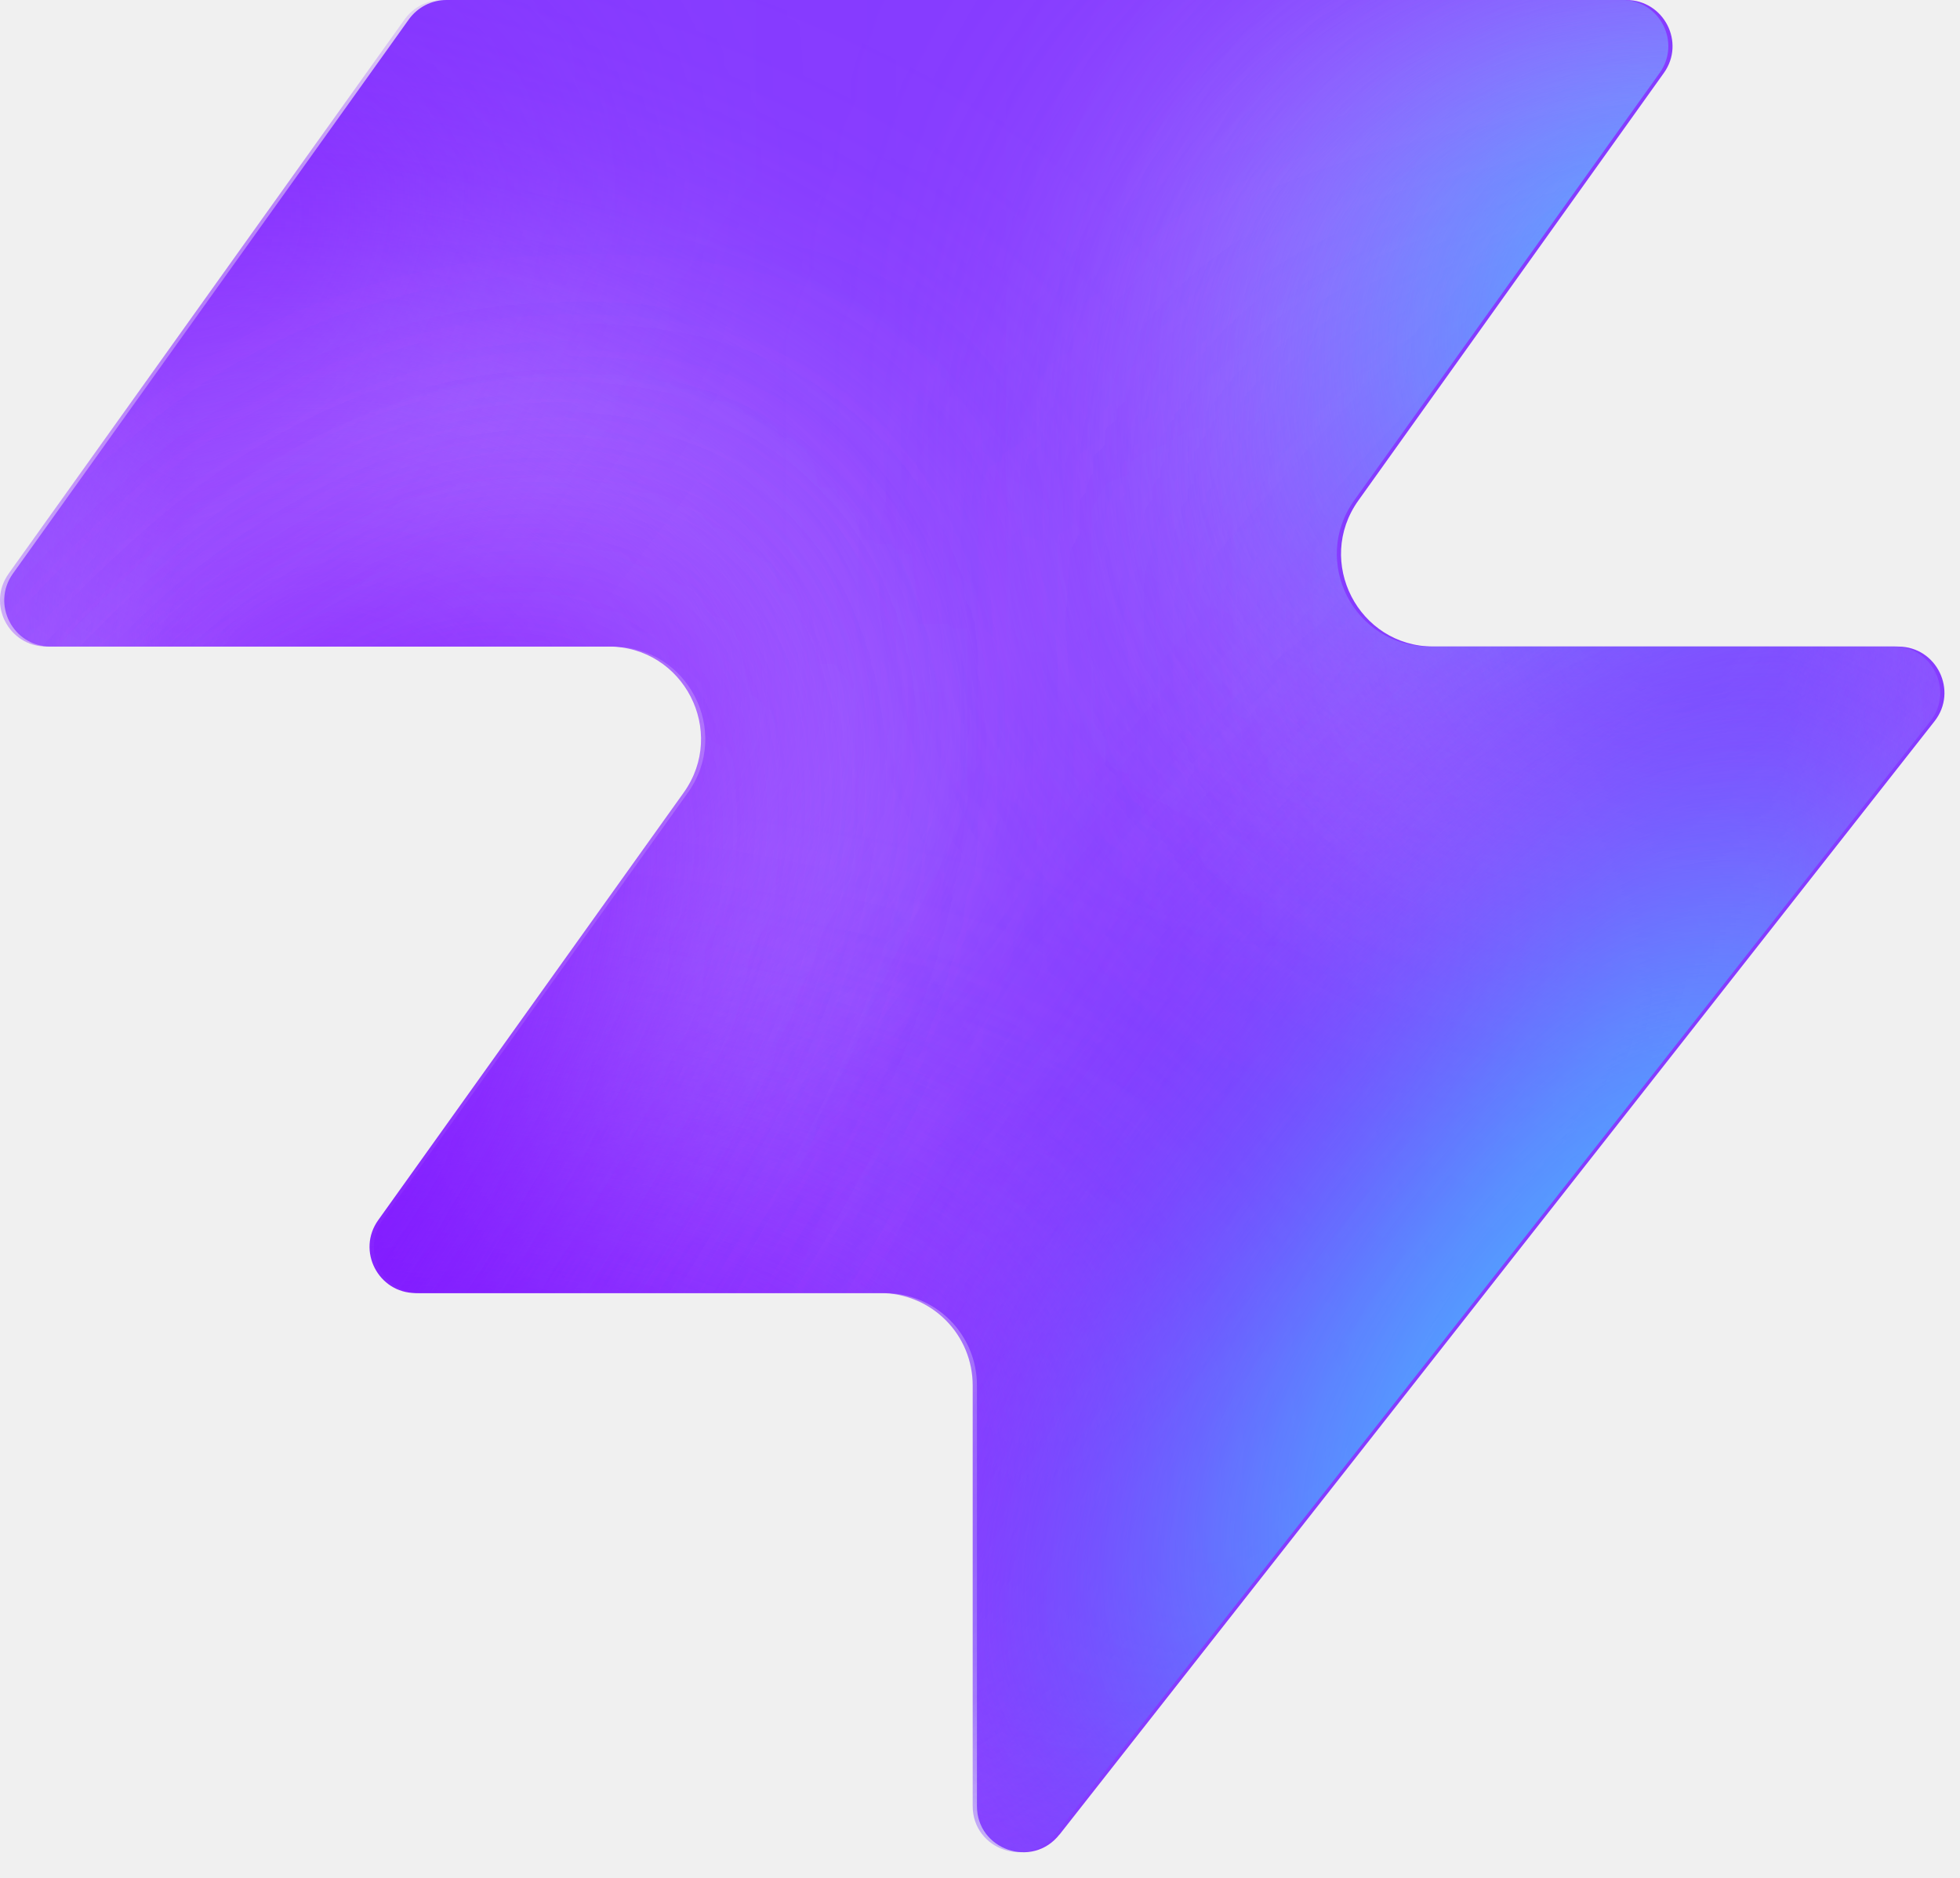
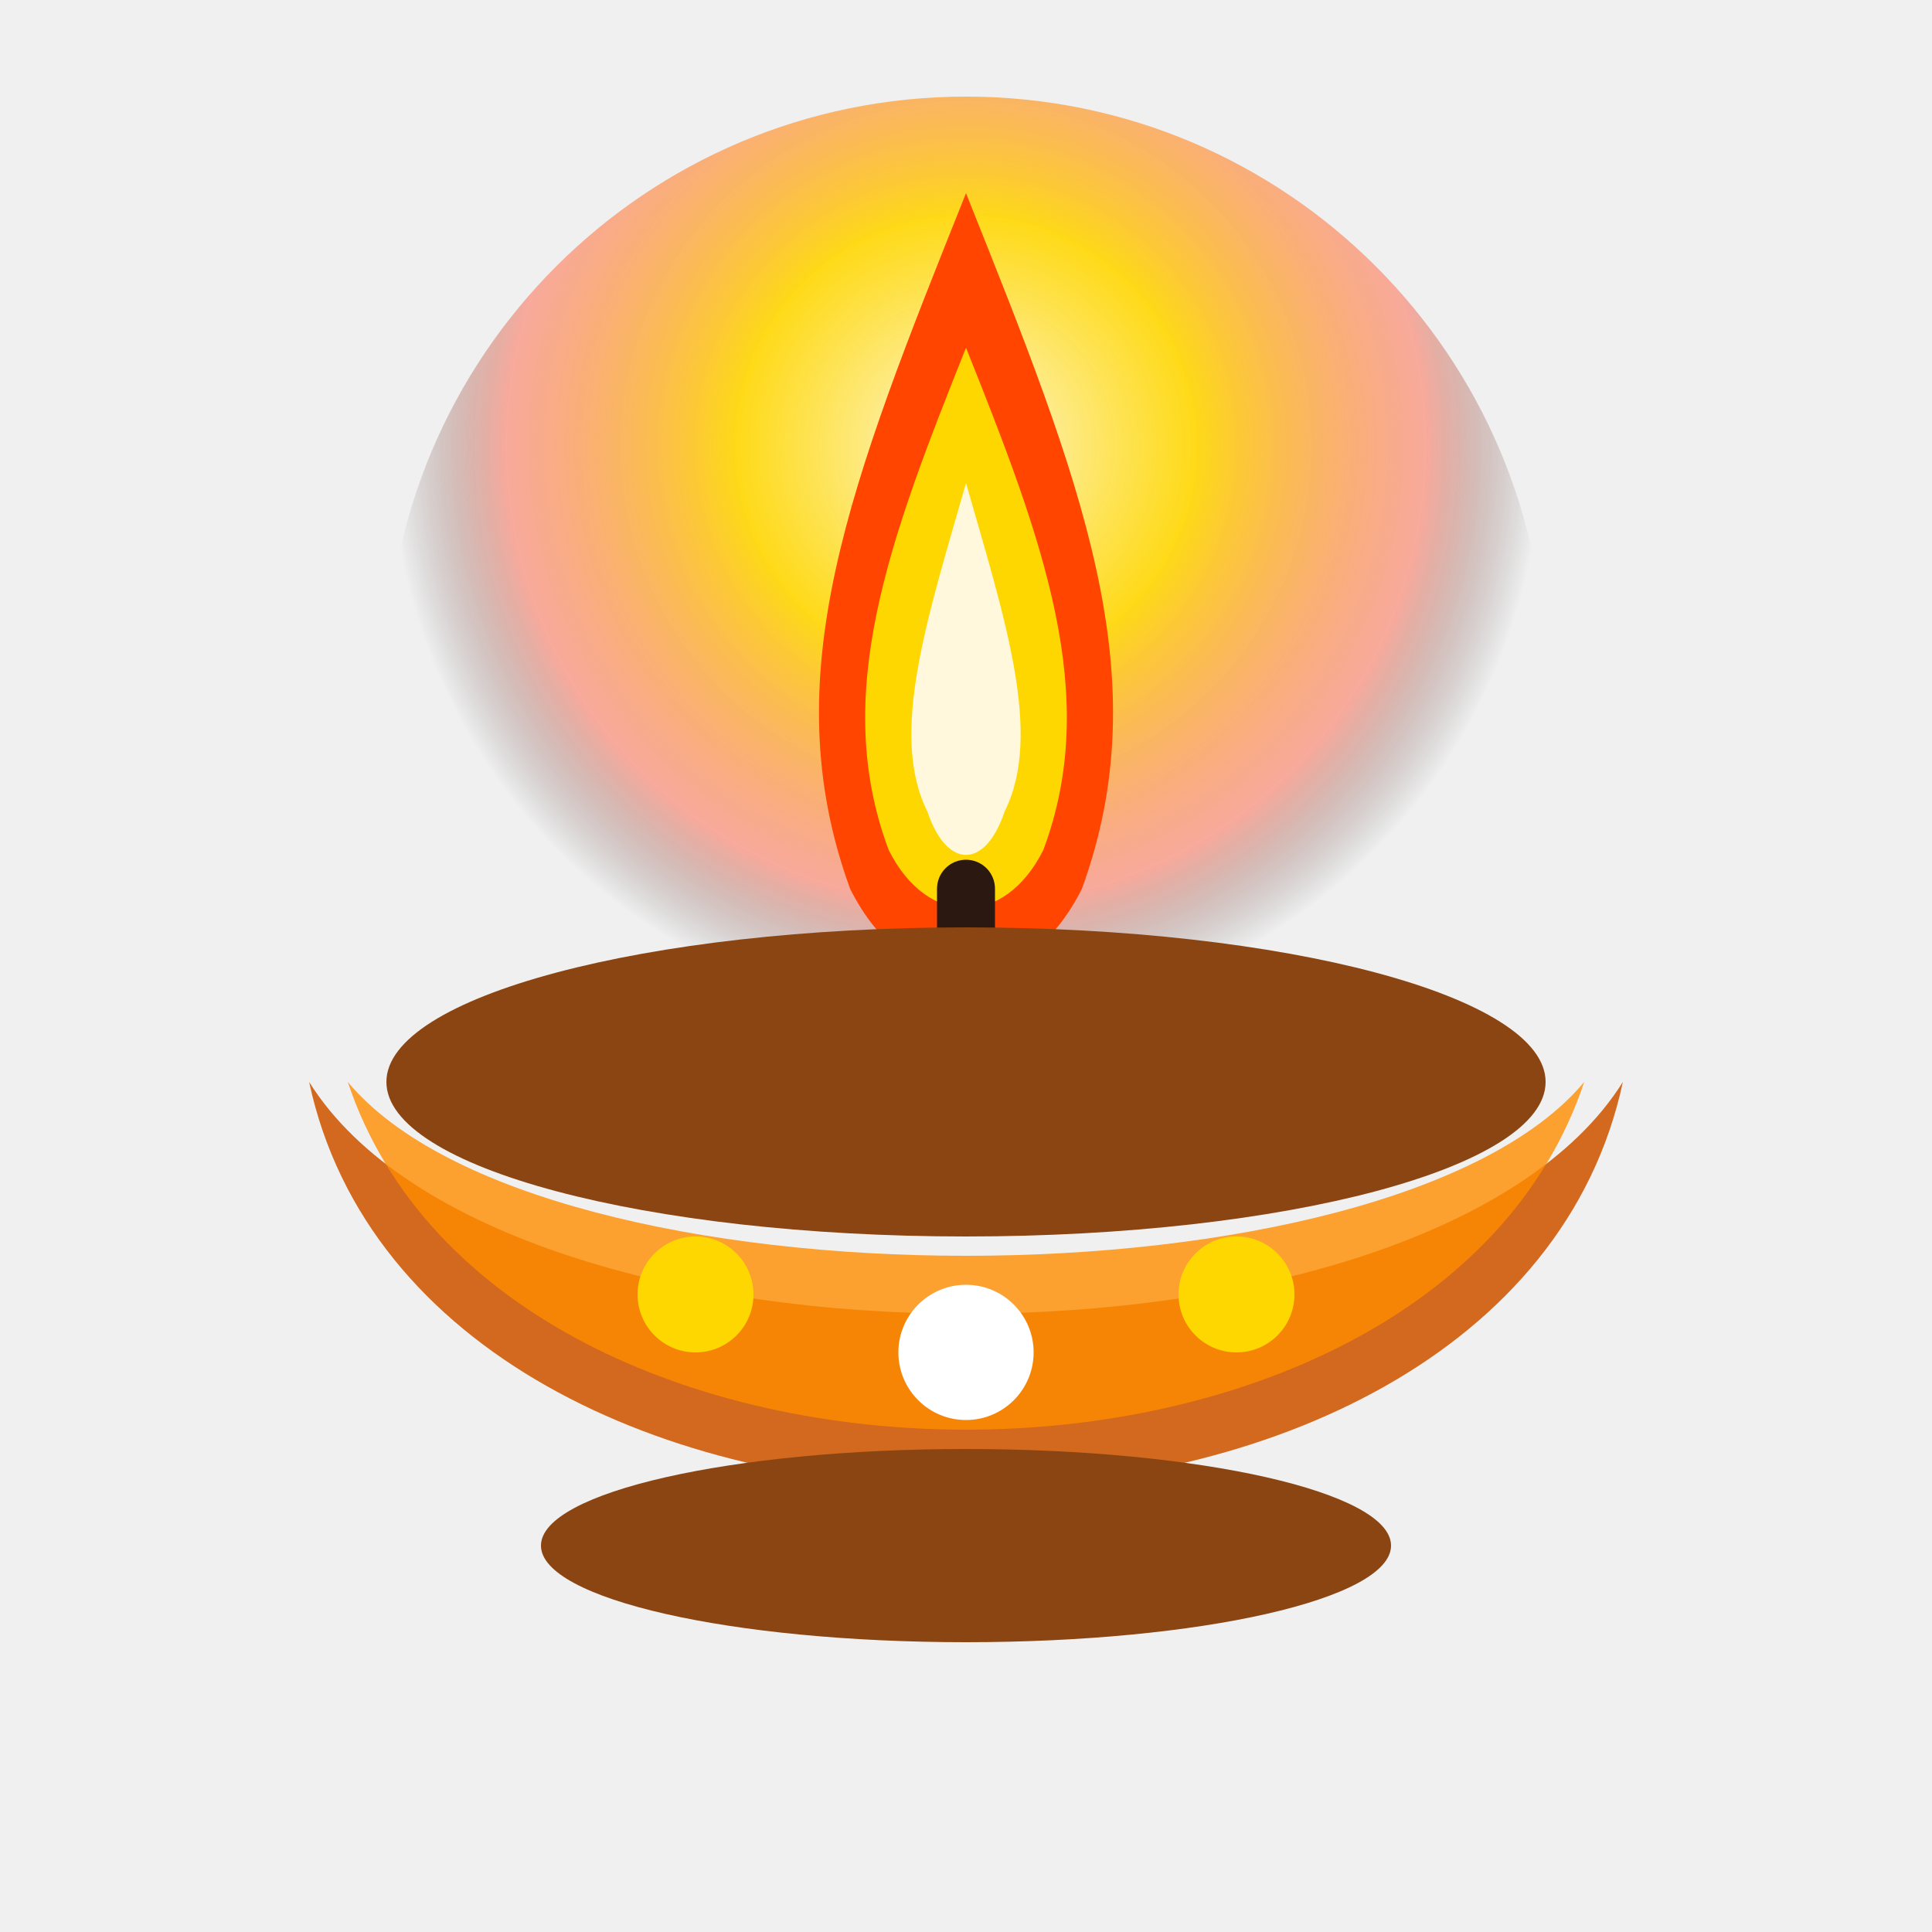
- <svg xmlns="http://www.w3.org/2000/svg" width="48" height="46" fill="none" viewBox="0 0 48 46">
-   <path fill="#863bff" d="M25.946 44.938c-.664.845-2.021.375-2.021-.698V33.937a2.26 2.26 0 0 0-2.262-2.262H10.287c-.92 0-1.456-1.04-.92-1.788l7.48-10.471c1.07-1.497 0-3.578-1.842-3.578H1.237c-.92 0-1.456-1.04-.92-1.788L10.013.474c.214-.297.556-.474.92-.474h28.894c.92 0 1.456 1.04.92 1.788l-7.48 10.471c-1.07 1.498 0 3.579 1.842 3.579h11.377c.943 0 1.473 1.088.89 1.83L25.947 44.94z" style="fill:#863bff;fill:color(display-p3 .525 .23 1);fill-opacity:1" />
-   <mask id="a" width="48" height="46" x="0" y="0" maskUnits="userSpaceOnUse" style="mask-type:alpha">
-     <path fill="#000" d="M25.842 44.938c-.664.844-2.021.375-2.021-.698V33.937a2.26 2.26 0 0 0-2.262-2.262H10.183c-.92 0-1.456-1.04-.92-1.788l7.48-10.471c1.07-1.498 0-3.579-1.842-3.579H1.133c-.92 0-1.456-1.04-.92-1.787L9.91.473c.214-.297.556-.474.92-.474h28.894c.92 0 1.456 1.04.92 1.788l-7.48 10.471c-1.07 1.498 0 3.578 1.842 3.578h11.377c.943 0 1.473 1.088.89 1.832L25.843 44.94z" style="fill:#000;fill-opacity:1" />
-   </mask>
-   <g mask="url(#a)">
-     <g filter="url(#b)">
-       <ellipse cx="5.508" cy="14.704" fill="#ede6ff" rx="5.508" ry="14.704" style="fill:#ede6ff;fill:color(display-p3 .927 .903 1);fill-opacity:1" transform="matrix(.00324 1 1 -.00324 -4.47 31.516)" />
-     </g>
-     <g filter="url(#c)">
-       <ellipse cx="10.399" cy="29.851" fill="#ede6ff" rx="10.399" ry="29.851" style="fill:#ede6ff;fill:color(display-p3 .927 .903 1);fill-opacity:1" transform="matrix(.00324 1 1 -.00324 -39.328 7.883)" />
-     </g>
-     <g filter="url(#d)">
-       <ellipse cx="5.508" cy="30.487" fill="#7e14ff" rx="5.508" ry="30.487" style="fill:#7e14ff;fill:color(display-p3 .492 .077 1);fill-opacity:1" transform="rotate(89.814 -25.913 -14.639)scale(1 -1)" />
-     </g>
-     <g filter="url(#e)">
-       <ellipse cx="5.508" cy="30.599" fill="#7e14ff" rx="5.508" ry="30.599" style="fill:#7e14ff;fill:color(display-p3 .492 .077 1);fill-opacity:1" transform="rotate(89.814 -32.644 -3.334)scale(1 -1)" />
-     </g>
-     <g filter="url(#f)">
-       <ellipse cx="5.508" cy="30.599" fill="#7e14ff" rx="5.508" ry="30.599" style="fill:#7e14ff;fill:color(display-p3 .492 .077 1);fill-opacity:1" transform="matrix(.00324 1 1 -.00324 -34.34 30.47)" />
-     </g>
-     <g filter="url(#g)">
-       <ellipse cx="14.072" cy="22.078" fill="#ede6ff" rx="14.072" ry="22.078" style="fill:#ede6ff;fill:color(display-p3 .927 .903 1);fill-opacity:1" transform="rotate(93.35 24.506 48.493)scale(-1 1)" />
-     </g>
-     <g filter="url(#h)">
-       <ellipse cx="3.47" cy="21.501" fill="#7e14ff" rx="3.47" ry="21.501" style="fill:#7e14ff;fill:color(display-p3 .492 .077 1);fill-opacity:1" transform="rotate(89.009 28.708 47.59)scale(-1 1)" />
-     </g>
-     <g filter="url(#i)">
-       <ellipse cx="3.47" cy="21.501" fill="#7e14ff" rx="3.47" ry="21.501" style="fill:#7e14ff;fill:color(display-p3 .492 .077 1);fill-opacity:1" transform="rotate(89.009 28.708 47.59)scale(-1 1)" />
-     </g>
-     <g filter="url(#j)">
-       <ellipse cx=".387" cy="8.972" fill="#7e14ff" rx="4.407" ry="29.108" style="fill:#7e14ff;fill:color(display-p3 .492 .077 1);fill-opacity:1" transform="rotate(39.51 .387 8.972)" />
-     </g>
-     <g filter="url(#k)">
-       <ellipse cx="47.523" cy="-6.092" fill="#7e14ff" rx="4.407" ry="29.108" style="fill:#7e14ff;fill:color(display-p3 .492 .077 1);fill-opacity:1" transform="rotate(37.892 47.523 -6.092)" />
-     </g>
-     <g filter="url(#l)">
-       <ellipse cx="41.412" cy="6.333" fill="#47bfff" rx="5.971" ry="9.665" style="fill:#47bfff;fill:color(display-p3 .28 .748 1);fill-opacity:1" transform="rotate(37.892 41.412 6.333)" />
-     </g>
-     <g filter="url(#m)">
-       <ellipse cx="-1.879" cy="38.332" fill="#7e14ff" rx="4.407" ry="29.108" style="fill:#7e14ff;fill:color(display-p3 .492 .077 1);fill-opacity:1" transform="rotate(37.892 -1.88 38.332)" />
-     </g>
-     <g filter="url(#n)">
-       <ellipse cx="-1.879" cy="38.332" fill="#7e14ff" rx="4.407" ry="29.108" style="fill:#7e14ff;fill:color(display-p3 .492 .077 1);fill-opacity:1" transform="rotate(37.892 -1.88 38.332)" />
-     </g>
-     <g filter="url(#o)">
-       <ellipse cx="35.651" cy="29.907" fill="#7e14ff" rx="4.407" ry="29.108" style="fill:#7e14ff;fill:color(display-p3 .492 .077 1);fill-opacity:1" transform="rotate(37.892 35.651 29.907)" />
-     </g>
-     <g filter="url(#p)">
-       <ellipse cx="38.418" cy="32.4" fill="#47bfff" rx="5.971" ry="15.297" style="fill:#47bfff;fill:color(display-p3 .28 .748 1);fill-opacity:1" transform="rotate(37.892 38.418 32.4)" />
-     </g>
-   </g>
+ <svg xmlns="http://www.w3.org/2000/svg" viewBox="0 0 100 100">
  <defs>
-     <filter id="b" width="60.045" height="41.654" x="-19.77" y="16.149" color-interpolation-filters="sRGB" filterUnits="userSpaceOnUse">
-       <feFlood flood-opacity="0" result="BackgroundImageFix" />
-       <feBlend in="SourceGraphic" in2="BackgroundImageFix" result="shape" />
-       <feGaussianBlur result="effect1_foregroundBlur_2002_17158" stdDeviation="7.659" />
-     </filter>
-     <filter id="c" width="90.34" height="51.437" x="-54.613" y="-7.533" color-interpolation-filters="sRGB" filterUnits="userSpaceOnUse">
-       <feFlood flood-opacity="0" result="BackgroundImageFix" />
-       <feBlend in="SourceGraphic" in2="BackgroundImageFix" result="shape" />
-       <feGaussianBlur result="effect1_foregroundBlur_2002_17158" stdDeviation="7.659" />
-     </filter>
-     <filter id="d" width="79.355" height="29.4" x="-49.64" y="2.03" color-interpolation-filters="sRGB" filterUnits="userSpaceOnUse">
-       <feFlood flood-opacity="0" result="BackgroundImageFix" />
-       <feBlend in="SourceGraphic" in2="BackgroundImageFix" result="shape" />
-       <feGaussianBlur result="effect1_foregroundBlur_2002_17158" stdDeviation="4.596" />
-     </filter>
-     <filter id="e" width="79.579" height="29.4" x="-45.045" y="20.029" color-interpolation-filters="sRGB" filterUnits="userSpaceOnUse">
-       <feFlood flood-opacity="0" result="BackgroundImageFix" />
-       <feBlend in="SourceGraphic" in2="BackgroundImageFix" result="shape" />
-       <feGaussianBlur result="effect1_foregroundBlur_2002_17158" stdDeviation="4.596" />
-     </filter>
-     <filter id="f" width="79.579" height="29.4" x="-43.513" y="21.178" color-interpolation-filters="sRGB" filterUnits="userSpaceOnUse">
-       <feFlood flood-opacity="0" result="BackgroundImageFix" />
-       <feBlend in="SourceGraphic" in2="BackgroundImageFix" result="shape" />
-       <feGaussianBlur result="effect1_foregroundBlur_2002_17158" stdDeviation="4.596" />
-     </filter>
-     <filter id="g" width="74.749" height="58.852" x="15.756" y="-17.901" color-interpolation-filters="sRGB" filterUnits="userSpaceOnUse">
-       <feFlood flood-opacity="0" result="BackgroundImageFix" />
-       <feBlend in="SourceGraphic" in2="BackgroundImageFix" result="shape" />
-       <feGaussianBlur result="effect1_foregroundBlur_2002_17158" stdDeviation="7.659" />
-     </filter>
-     <filter id="h" width="61.377" height="25.362" x="23.548" y="2.284" color-interpolation-filters="sRGB" filterUnits="userSpaceOnUse">
-       <feFlood flood-opacity="0" result="BackgroundImageFix" />
-       <feBlend in="SourceGraphic" in2="BackgroundImageFix" result="shape" />
-       <feGaussianBlur result="effect1_foregroundBlur_2002_17158" stdDeviation="4.596" />
-     </filter>
-     <filter id="i" width="61.377" height="25.362" x="23.548" y="2.284" color-interpolation-filters="sRGB" filterUnits="userSpaceOnUse">
-       <feFlood flood-opacity="0" result="BackgroundImageFix" />
-       <feBlend in="SourceGraphic" in2="BackgroundImageFix" result="shape" />
-       <feGaussianBlur result="effect1_foregroundBlur_2002_17158" stdDeviation="4.596" />
-     </filter>
-     <filter id="j" width="56.045" height="63.649" x="-27.636" y="-22.853" color-interpolation-filters="sRGB" filterUnits="userSpaceOnUse">
-       <feFlood flood-opacity="0" result="BackgroundImageFix" />
-       <feBlend in="SourceGraphic" in2="BackgroundImageFix" result="shape" />
-       <feGaussianBlur result="effect1_foregroundBlur_2002_17158" stdDeviation="4.596" />
-     </filter>
-     <filter id="k" width="54.814" height="64.646" x="20.116" y="-38.415" color-interpolation-filters="sRGB" filterUnits="userSpaceOnUse">
-       <feFlood flood-opacity="0" result="BackgroundImageFix" />
-       <feBlend in="SourceGraphic" in2="BackgroundImageFix" result="shape" />
-       <feGaussianBlur result="effect1_foregroundBlur_2002_17158" stdDeviation="4.596" />
-     </filter>
-     <filter id="l" width="33.541" height="35.313" x="24.641" y="-11.323" color-interpolation-filters="sRGB" filterUnits="userSpaceOnUse">
-       <feFlood flood-opacity="0" result="BackgroundImageFix" />
-       <feBlend in="SourceGraphic" in2="BackgroundImageFix" result="shape" />
-       <feGaussianBlur result="effect1_foregroundBlur_2002_17158" stdDeviation="4.596" />
-     </filter>
-     <filter id="m" width="54.814" height="64.646" x="-29.286" y="6.009" color-interpolation-filters="sRGB" filterUnits="userSpaceOnUse">
-       <feFlood flood-opacity="0" result="BackgroundImageFix" />
-       <feBlend in="SourceGraphic" in2="BackgroundImageFix" result="shape" />
-       <feGaussianBlur result="effect1_foregroundBlur_2002_17158" stdDeviation="4.596" />
-     </filter>
-     <filter id="n" width="54.814" height="64.646" x="-29.286" y="6.009" color-interpolation-filters="sRGB" filterUnits="userSpaceOnUse">
-       <feFlood flood-opacity="0" result="BackgroundImageFix" />
-       <feBlend in="SourceGraphic" in2="BackgroundImageFix" result="shape" />
-       <feGaussianBlur result="effect1_foregroundBlur_2002_17158" stdDeviation="4.596" />
-     </filter>
-     <filter id="o" width="54.814" height="64.646" x="8.244" y="-2.416" color-interpolation-filters="sRGB" filterUnits="userSpaceOnUse">
-       <feFlood flood-opacity="0" result="BackgroundImageFix" />
-       <feBlend in="SourceGraphic" in2="BackgroundImageFix" result="shape" />
-       <feGaussianBlur result="effect1_foregroundBlur_2002_17158" stdDeviation="4.596" />
-     </filter>
-     <filter id="p" width="39.409" height="43.623" x="18.713" y="10.588" color-interpolation-filters="sRGB" filterUnits="userSpaceOnUse">
-       <feFlood flood-opacity="0" result="BackgroundImageFix" />
-       <feBlend in="SourceGraphic" in2="BackgroundImageFix" result="shape" />
-       <feGaussianBlur result="effect1_foregroundBlur_2002_17158" stdDeviation="4.596" />
-     </filter>
+     <radialGradient id="fglow" cx="50%" cy="30%" r="50%">
+       <stop offset="0%" stop-color="#FFF8DC" stop-opacity="1" />
+       <stop offset="40%" stop-color="#FFD700" stop-opacity="0.9" />
+       <stop offset="80%" stop-color="#FF6347" stop-opacity="0.5" />
+       <stop offset="100%" stop-color="transparent" stop-opacity="0" />
+     </radialGradient>
  </defs>
+   <circle cx="50" cy="35" r="30" fill="url(#fglow)" />
+   <path d="M50 10 C56 25 60 35 56 46 C53 52 47 52 44 46 C40 35 44 25 50 10 Z" fill="#FF4500" />
+   <path d="M50 18 C54 28 57 36 54 44 C52 48 48 48 46 44 C43 36 46 28 50 18 Z" fill="#FFD700" />
+   <path d="M50 25 C52 32 54 38 52 42 C51 45 49 45 48 42 C46 38 48 32 50 25 Z" fill="#FFF8DC" />
+   <line x1="50" y1="46" x2="50" y2="52" stroke="#2b1810" stroke-width="3" stroke-linecap="round" />
+   <ellipse cx="50" cy="56" rx="30" ry="8" fill="#8B4513" />
+   <path d="M16 56 C22 84 78 84 84 56 C74 72 26 72 16 56 Z" fill="#D2691E" />
+   <path d="M18 56 C26 80 74 80 82 56 C72 68 28 68 18 56 Z" fill="#FF8C00" opacity="0.8" />
+   <circle cx="36" cy="67" r="3" fill="#FFD700" />
+   <circle cx="50" cy="70" r="3.5" fill="#FFF" />
+   <circle cx="64" cy="67" r="3" fill="#FFD700" />
+   <ellipse cx="50" cy="80" rx="22" ry="5" fill="#8B4513" />
</svg>
